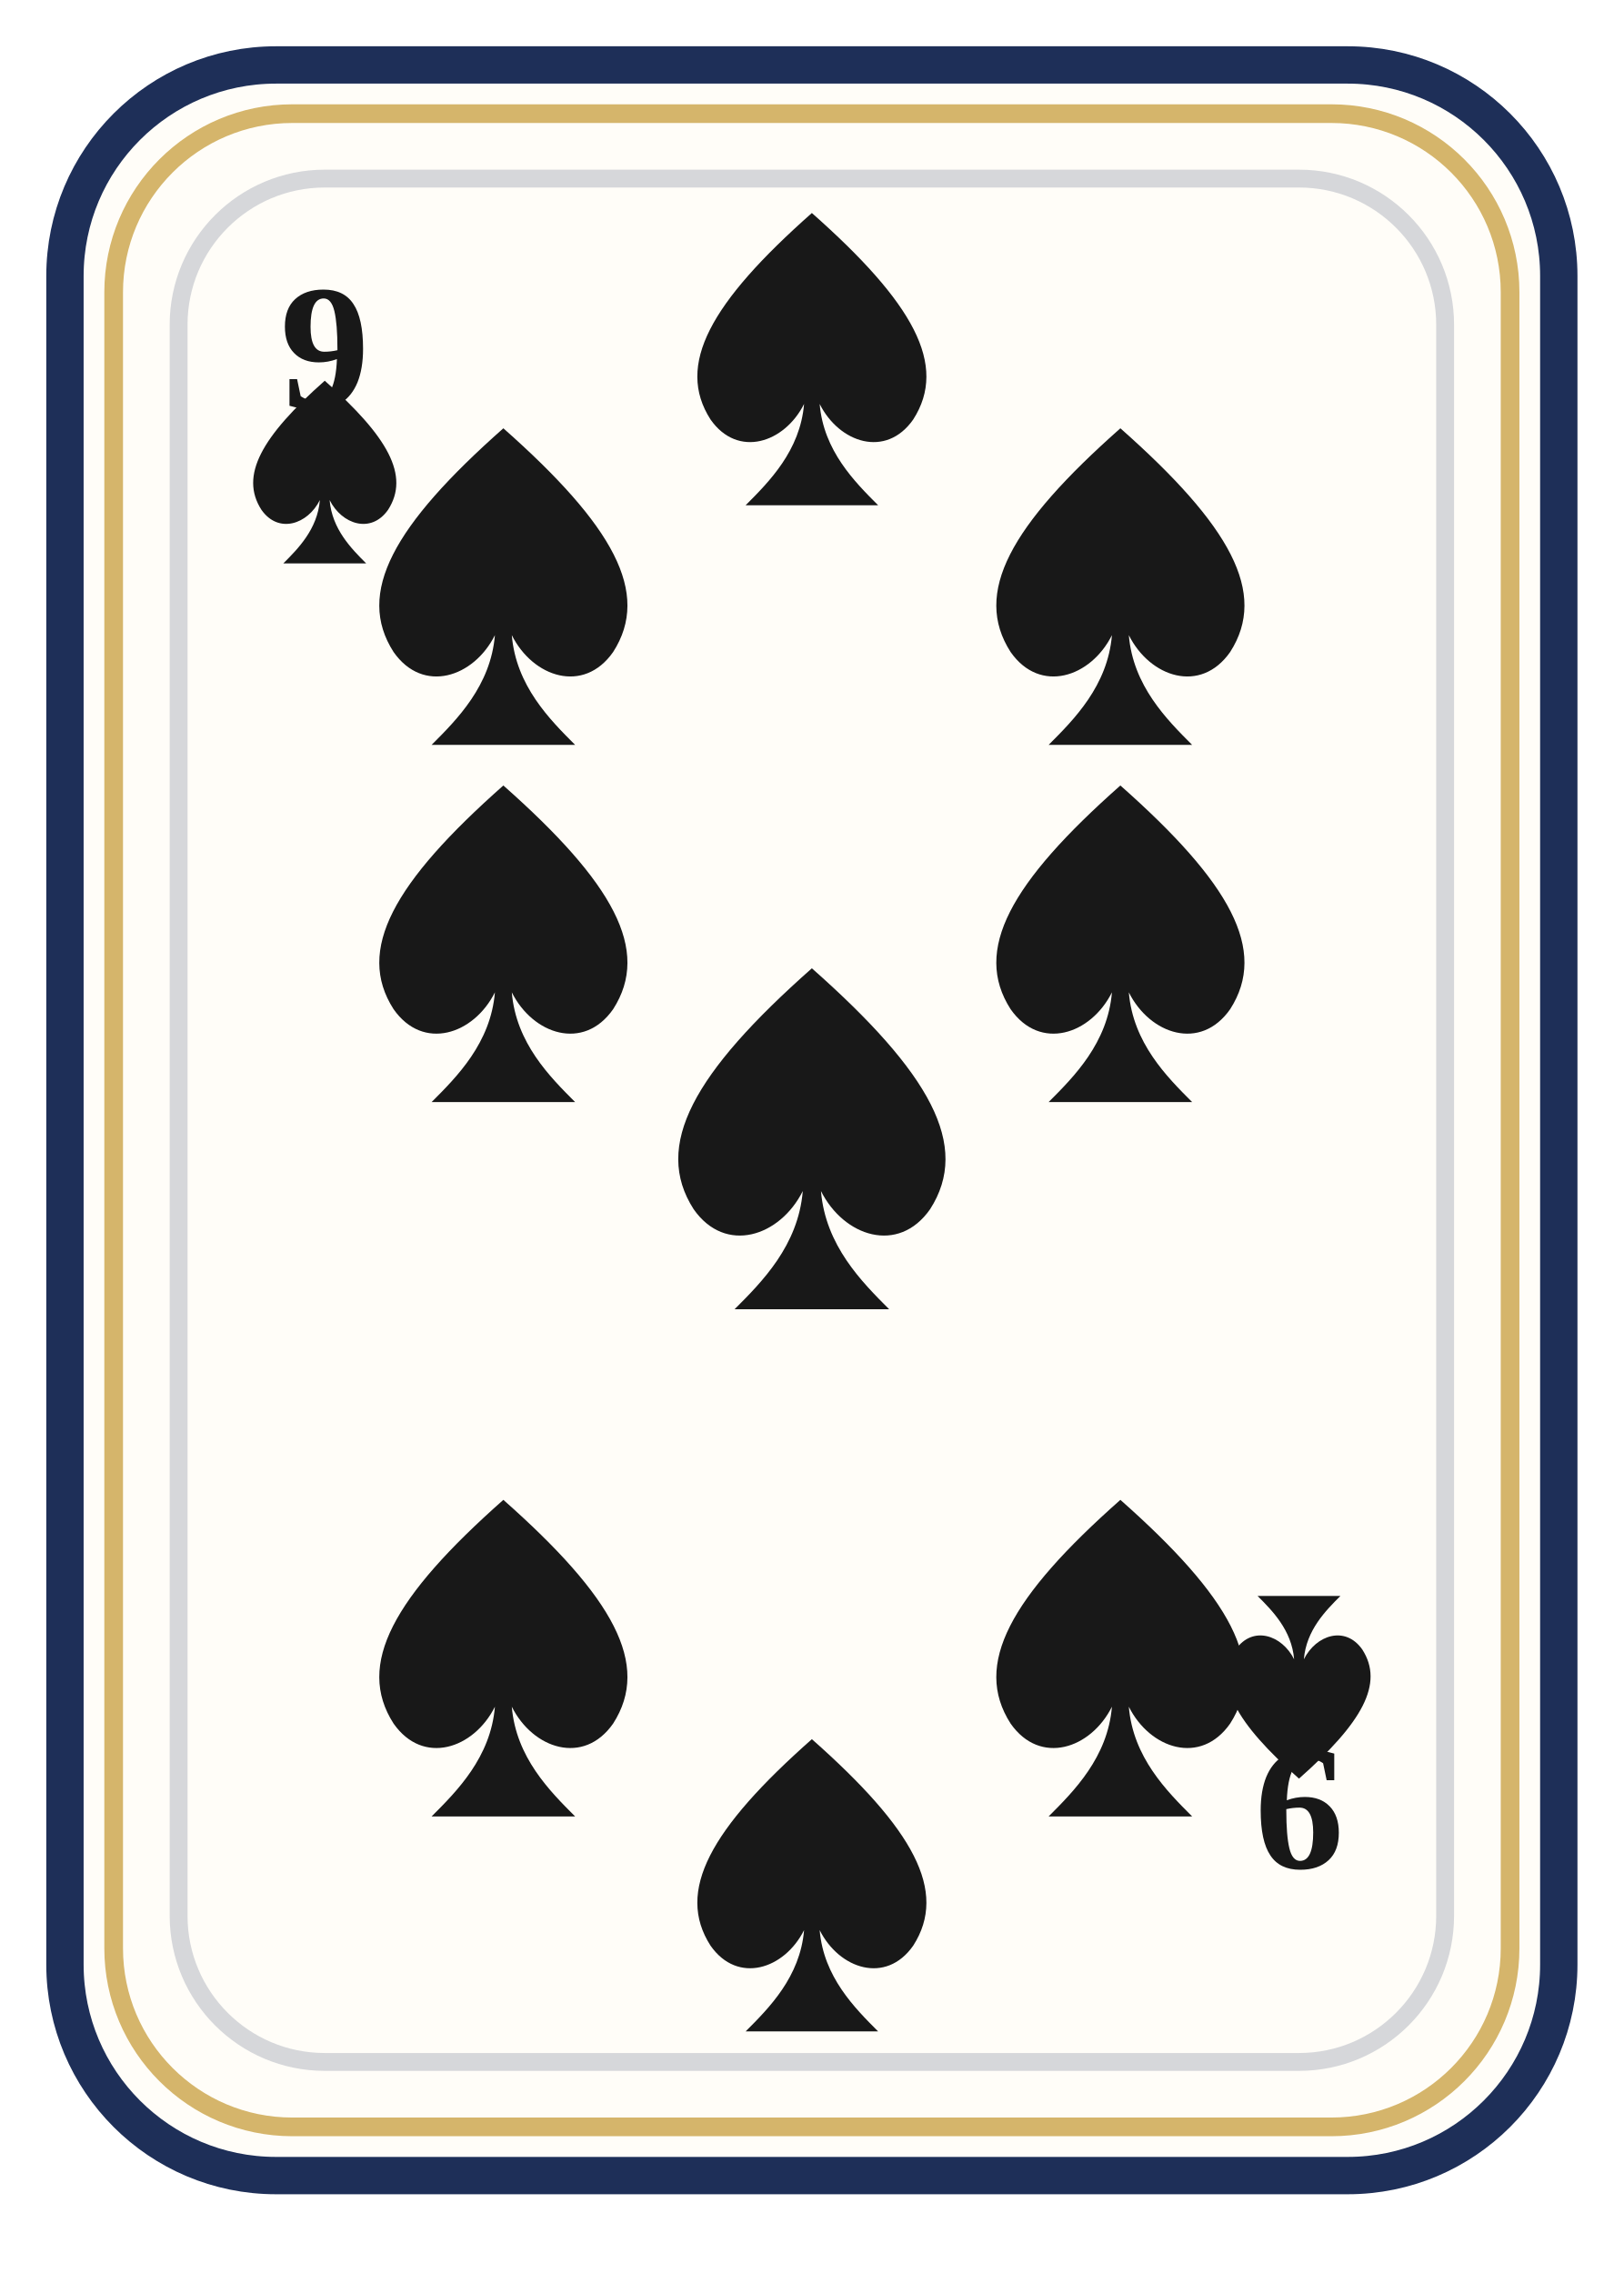
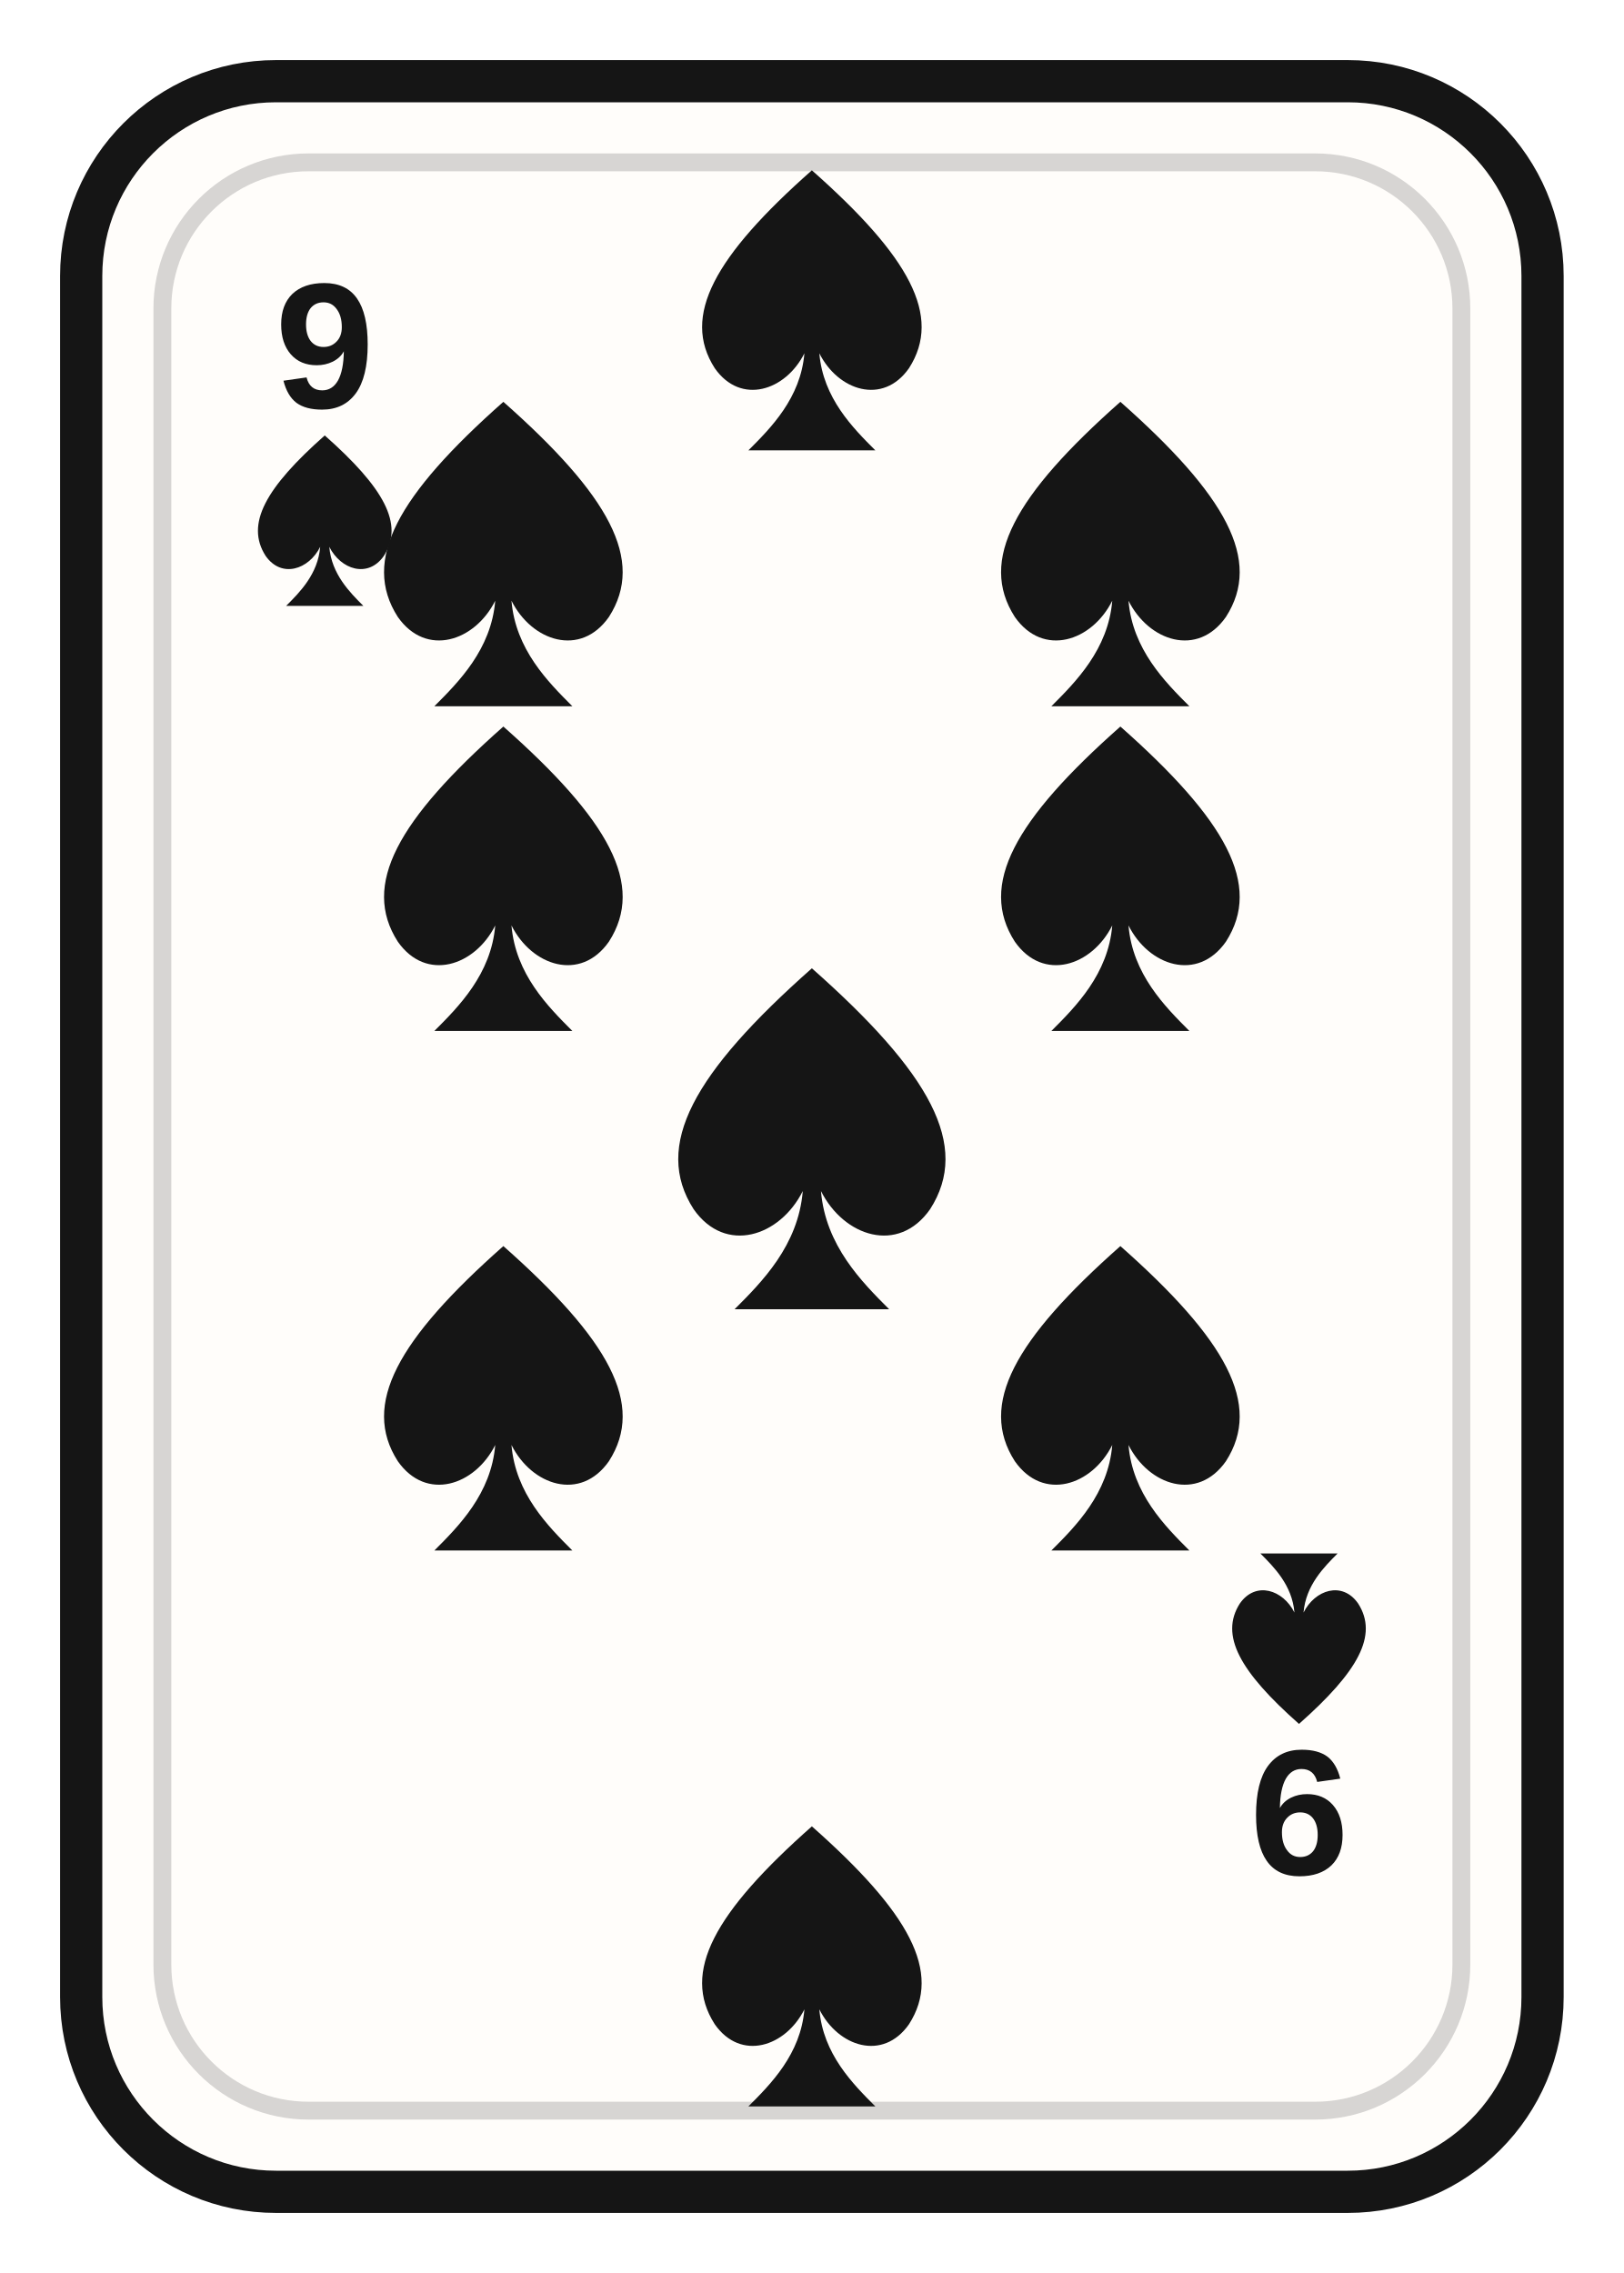
- <svg xmlns="http://www.w3.org/2000/svg" viewBox="0 0 100 140" role="img">
-   <rect x="5" y="6" width="90" height="128" rx="13" fill="rgba(17,17,17,.12)" />
-   <rect x="4" y="4" width="92" height="130" rx="13" fill="#fffdf8" stroke="#1e2f58" stroke-width="2.3" />
-   <rect x="7" y="7" width="86" height="124" rx="11" fill="none" stroke="#d5b56b" stroke-width="1.15" />
-   <rect x="11" y="11" width="78" height="116" rx="9" fill="none" stroke="rgba(30,47,88,.18)" stroke-width="1.1" />
+ <svg xmlns="http://www.w3.org/2000/svg" viewBox="0 0 100 140" role="img" aria-hidden="true">
+   <rect x="5" y="5" width="90" height="130" rx="12" fill="#fffdfa" stroke="#151515" stroke-width="2.6" />
+   <rect x="10" y="10" width="80" height="120" rx="9" fill="none" stroke="#151515" stroke-opacity="0.17" stroke-width="1.1" />
  <g>
-     <text x="20" y="22" text-anchor="middle" dominant-baseline="middle" font-size="11" font-weight="900" fill="#181818">9</text>
-     <g fill="#181818">
-       <g transform="translate(20 29) scale(0.15) translate(-50 -50)">
-         <path d="M50 13 C24 36 15 52 24 66 C31 76 43 72 48 62 C47 74 39 82 33 88 L67 88 C61 82 53 74 52 62 C57 72 69 76 76 66 C85 52 76 36 50 13 Z" />
-       </g>
+     <text x="20" y="22" text-anchor="middle" dominant-baseline="middle" font-size="11" font-weight="800" fill="#151515" font-family="Arial, Helvetica, sans-serif">9</text>
+     <g transform="translate(20 32) scale(0.14) translate(-50 -50)" fill="#151515">
+       <path d="M50 13 C24 36 15 52 24 66 C31 76 43 72 48 62 C47 74 39 82 33 88 L67 88 C61 82 53 74 52 62 C57 72 69 76 76 66 C85 52 76 36 50 13 Z" />
    </g>
  </g>
  <g transform="rotate(180 80 111)">
-     <text x="80" y="111" text-anchor="middle" dominant-baseline="middle" font-size="11" font-weight="900" fill="#181818">9</text>
-     <g fill="#181818">
-       <g transform="translate(80 118) scale(0.15) translate(-50 -50)">
-         <path d="M50 13 C24 36 15 52 24 66 C31 76 43 72 48 62 C47 74 39 82 33 88 L67 88 C61 82 53 74 52 62 C57 72 69 76 76 66 C85 52 76 36 50 13 Z" />
-       </g>
-     </g>
-   </g>
-   <g fill="#181818">
-     <g transform="translate(50 22) scale(0.24) translate(-50 -50)">
+     <text x="80" y="111" text-anchor="middle" dominant-baseline="middle" font-size="11" font-weight="800" fill="#151515" font-family="Arial, Helvetica, sans-serif">9</text>
+     <g transform="translate(80 121) scale(0.14) translate(-50 -50)" fill="#151515">
      <path d="M50 13 C24 36 15 52 24 66 C31 76 43 72 48 62 C47 74 39 82 33 88 L67 88 C61 82 53 74 52 62 C57 72 69 76 76 66 C85 52 76 36 50 13 Z" />
    </g>
  </g>
-   <g fill="#181818">
-     <g transform="translate(31 36) scale(0.26) translate(-50 -50)">
-       <path d="M50 13 C24 36 15 52 24 66 C31 76 43 72 48 62 C47 74 39 82 33 88 L67 88 C61 82 53 74 52 62 C57 72 69 76 76 66 C85 52 76 36 50 13 Z" />
-     </g>
+   <g transform="translate(50 19) scale(0.23) translate(-50 -50)" fill="#151515">
+     <path d="M50 13 C24 36 15 52 24 66 C31 76 43 72 48 62 C47 74 39 82 33 88 L67 88 C61 82 53 74 52 62 C57 72 69 76 76 66 C85 52 76 36 50 13 Z" />
  </g>
-   <g fill="#181818">
-     <g transform="translate(69 36) scale(0.26) translate(-50 -50)">
-       <path d="M50 13 C24 36 15 52 24 66 C31 76 43 72 48 62 C47 74 39 82 33 88 L67 88 C61 82 53 74 52 62 C57 72 69 76 76 66 C85 52 76 36 50 13 Z" />
-     </g>
+   <g transform="translate(31 34) scale(0.25) translate(-50 -50)" fill="#151515">
+     <path d="M50 13 C24 36 15 52 24 66 C31 76 43 72 48 62 C47 74 39 82 33 88 L67 88 C61 82 53 74 52 62 C57 72 69 76 76 66 C85 52 76 36 50 13 Z" />
  </g>
-   <g fill="#181818">
-     <g transform="translate(31 58) scale(0.26) translate(-50 -50)">
-       <path d="M50 13 C24 36 15 52 24 66 C31 76 43 72 48 62 C47 74 39 82 33 88 L67 88 C61 82 53 74 52 62 C57 72 69 76 76 66 C85 52 76 36 50 13 Z" />
-     </g>
+   <g transform="translate(69 34) scale(0.25) translate(-50 -50)" fill="#151515">
+     <path d="M50 13 C24 36 15 52 24 66 C31 76 43 72 48 62 C47 74 39 82 33 88 L67 88 C61 82 53 74 52 62 C57 72 69 76 76 66 C85 52 76 36 50 13 Z" />
  </g>
-   <g fill="#181818">
-     <g transform="translate(69 58) scale(0.26) translate(-50 -50)">
-       <path d="M50 13 C24 36 15 52 24 66 C31 76 43 72 48 62 C47 74 39 82 33 88 L67 88 C61 82 53 74 52 62 C57 72 69 76 76 66 C85 52 76 36 50 13 Z" />
-     </g>
+   <g transform="translate(31 54) scale(0.25) translate(-50 -50)" fill="#151515">
+     <path d="M50 13 C24 36 15 52 24 66 C31 76 43 72 48 62 C47 74 39 82 33 88 L67 88 C61 82 53 74 52 62 C57 72 69 76 76 66 C85 52 76 36 50 13 Z" />
  </g>
-   <g fill="#181818">
-     <g transform="translate(50 70) scale(0.28) translate(-50 -50)">
-       <path d="M50 13 C24 36 15 52 24 66 C31 76 43 72 48 62 C47 74 39 82 33 88 L67 88 C61 82 53 74 52 62 C57 72 69 76 76 66 C85 52 76 36 50 13 Z" />
-     </g>
+   <g transform="translate(69 54) scale(0.25) translate(-50 -50)" fill="#151515">
+     <path d="M50 13 C24 36 15 52 24 66 C31 76 43 72 48 62 C47 74 39 82 33 88 L67 88 C61 82 53 74 52 62 C57 72 69 76 76 66 C85 52 76 36 50 13 Z" />
  </g>
-   <g fill="#181818">
-     <g transform="translate(31 102) scale(0.26) translate(-50 -50)">
-       <path d="M50 13 C24 36 15 52 24 66 C31 76 43 72 48 62 C47 74 39 82 33 88 L67 88 C61 82 53 74 52 62 C57 72 69 76 76 66 C85 52 76 36 50 13 Z" />
-     </g>
+   <g transform="translate(50 70) scale(0.28) translate(-50 -50)" fill="#151515">
+     <path d="M50 13 C24 36 15 52 24 66 C31 76 43 72 48 62 C47 74 39 82 33 88 L67 88 C61 82 53 74 52 62 C57 72 69 76 76 66 C85 52 76 36 50 13 Z" />
  </g>
-   <g fill="#181818">
-     <g transform="translate(69 102) scale(0.26) translate(-50 -50)">
-       <path d="M50 13 C24 36 15 52 24 66 C31 76 43 72 48 62 C47 74 39 82 33 88 L67 88 C61 82 53 74 52 62 C57 72 69 76 76 66 C85 52 76 36 50 13 Z" />
-     </g>
+   <g transform="translate(31 86) scale(0.25) translate(-50 -50)" fill="#151515">
+     <path d="M50 13 C24 36 15 52 24 66 C31 76 43 72 48 62 C47 74 39 82 33 88 L67 88 C61 82 53 74 52 62 C57 72 69 76 76 66 C85 52 76 36 50 13 Z" />
  </g>
-   <g fill="#181818">
-     <g transform="translate(50 116) scale(0.24) translate(-50 -50)">
-       <path d="M50 13 C24 36 15 52 24 66 C31 76 43 72 48 62 C47 74 39 82 33 88 L67 88 C61 82 53 74 52 62 C57 72 69 76 76 66 C85 52 76 36 50 13 Z" />
-     </g>
+   <g transform="translate(69 86) scale(0.25) translate(-50 -50)" fill="#151515">
+     <path d="M50 13 C24 36 15 52 24 66 C31 76 43 72 48 62 C47 74 39 82 33 88 L67 88 C61 82 53 74 52 62 C57 72 69 76 76 66 C85 52 76 36 50 13 Z" />
+   </g>
+   <g transform="translate(50 121) scale(0.23) translate(-50 -50)" fill="#151515">
+     <path d="M50 13 C24 36 15 52 24 66 C31 76 43 72 48 62 C47 74 39 82 33 88 L67 88 C61 82 53 74 52 62 C57 72 69 76 76 66 C85 52 76 36 50 13 Z" />
  </g>
</svg>
